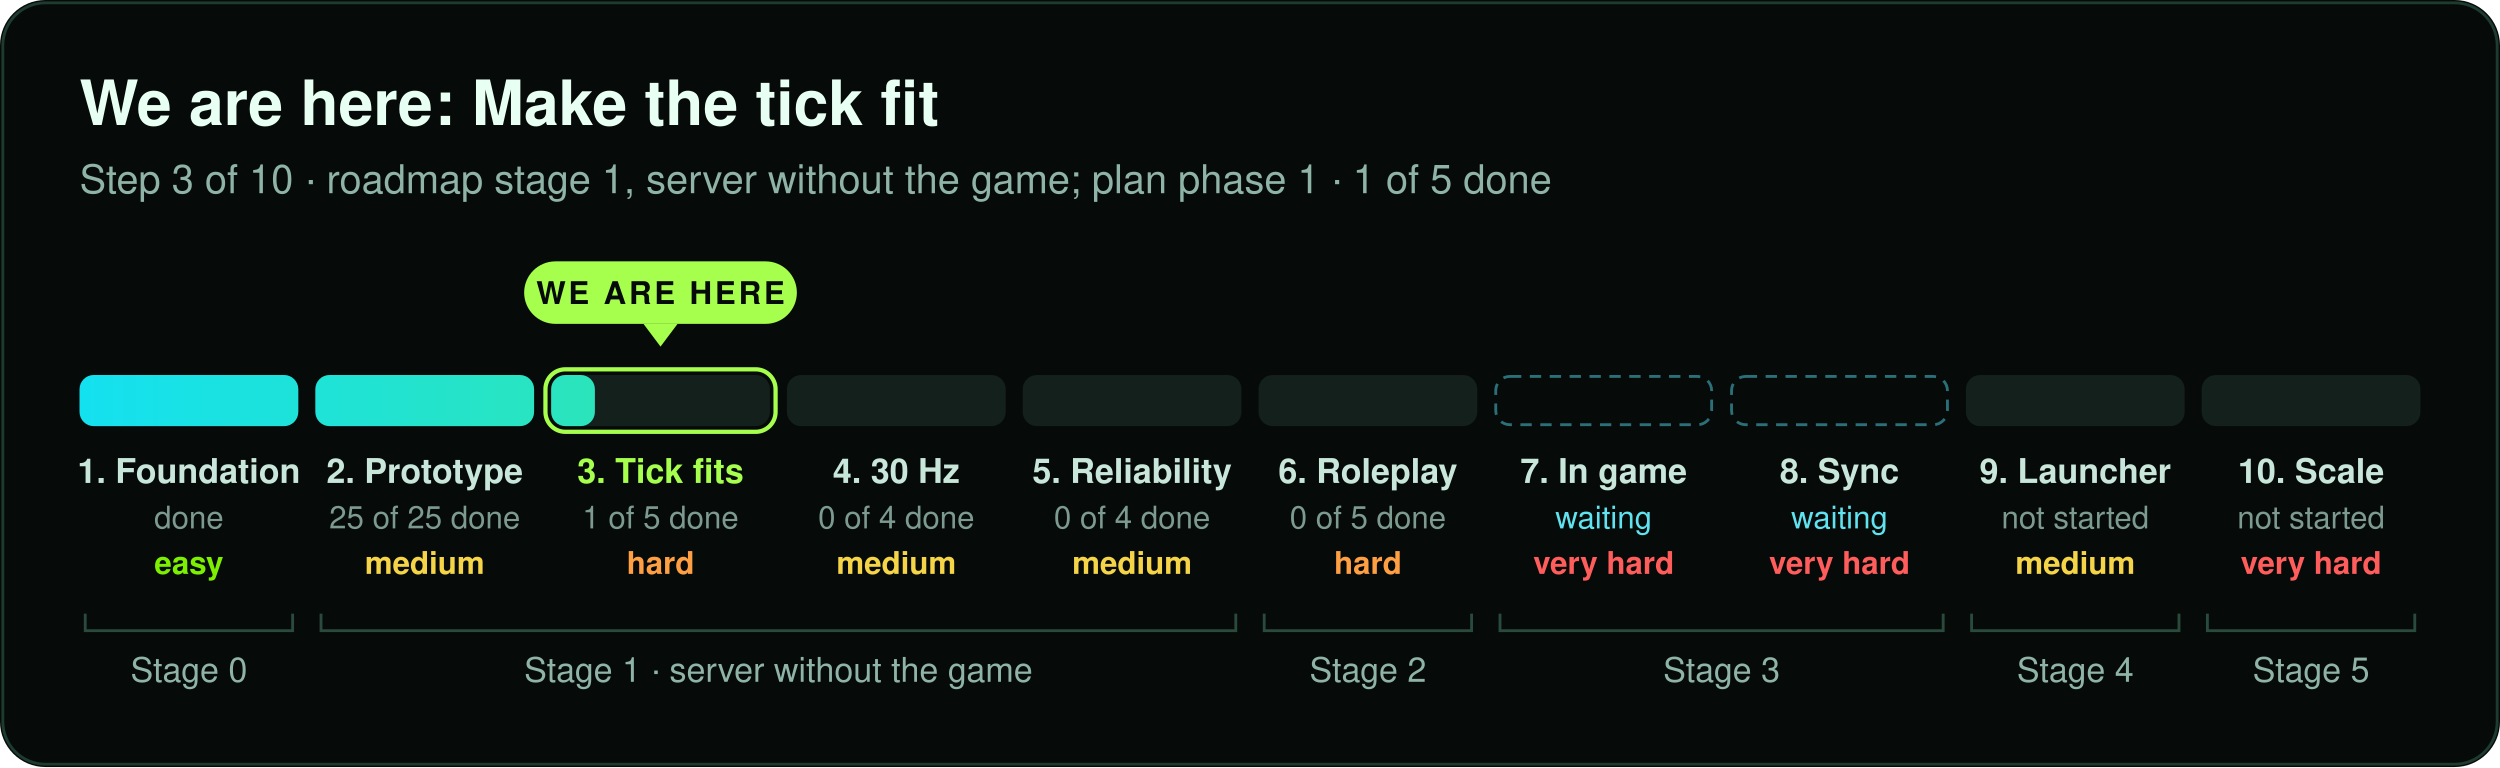
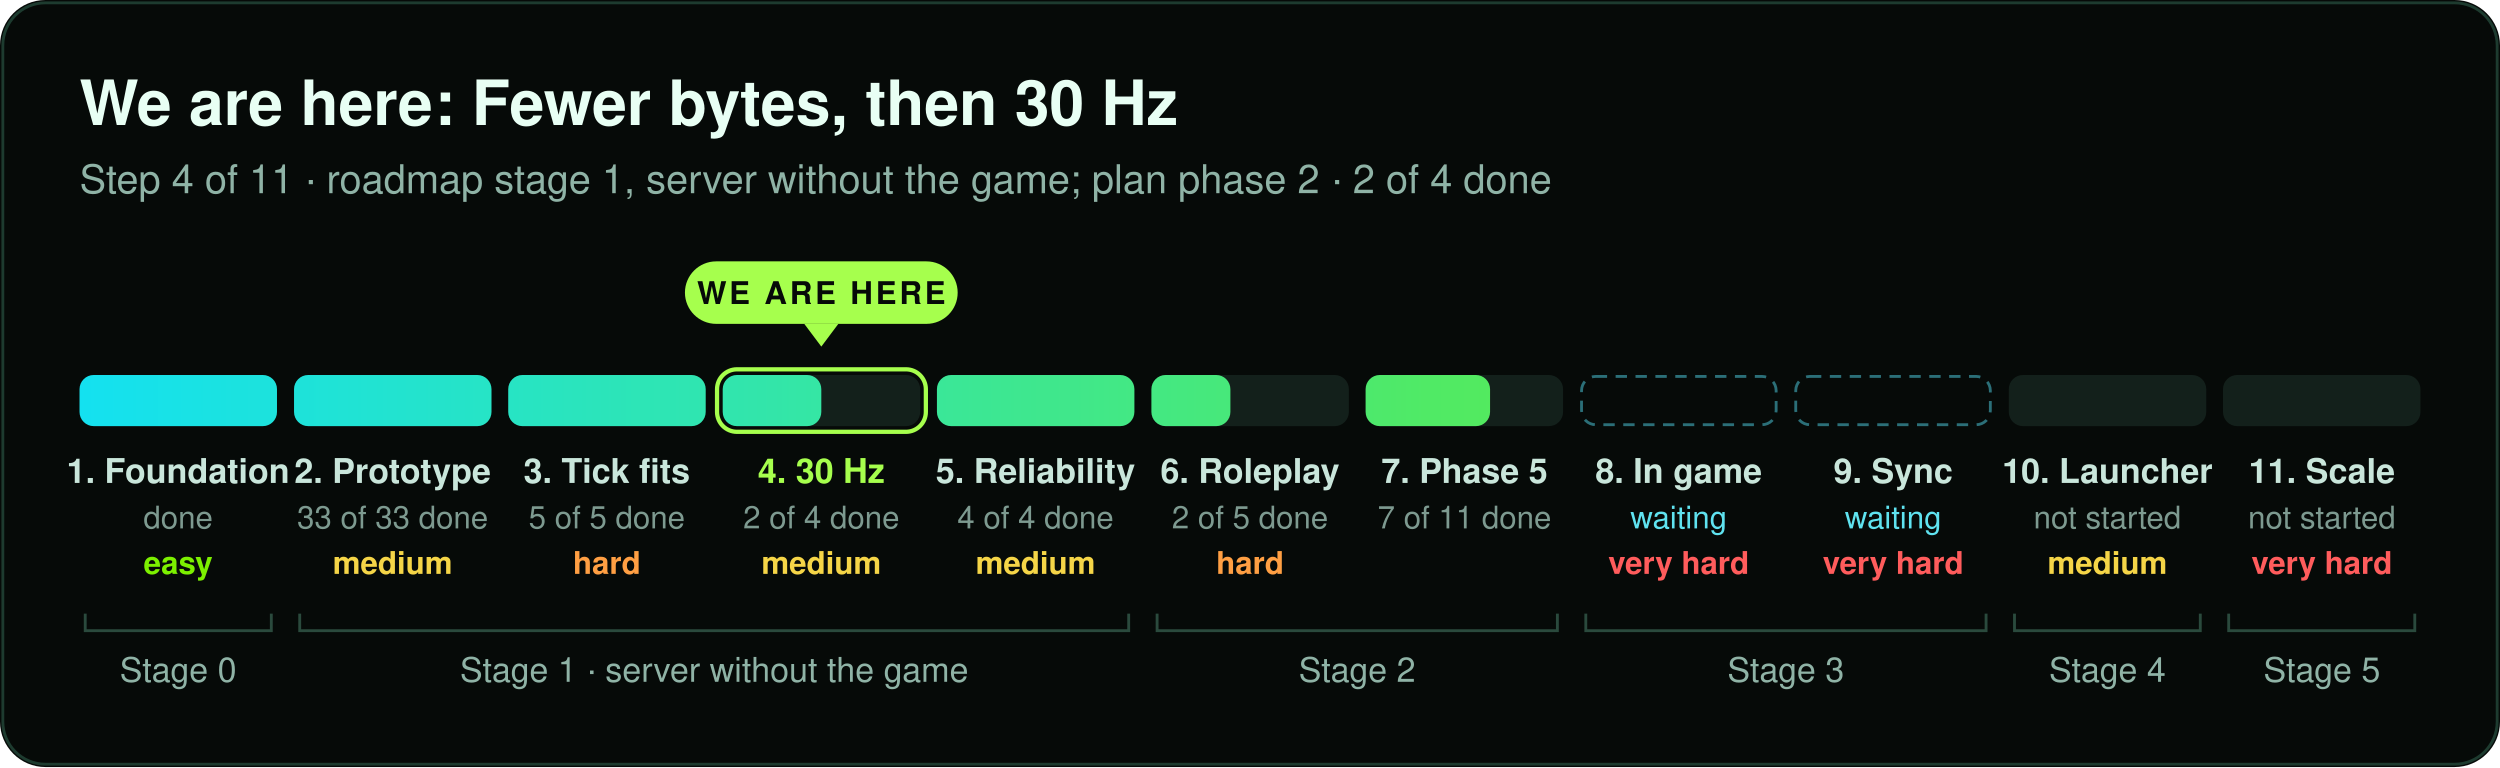
<svg xmlns="http://www.w3.org/2000/svg" width="880" height="270" viewBox="0 0 880 270" role="img" aria-label="Sawgrass progress">
  <defs>
    <linearGradient id="g" gradientUnits="userSpaceOnUse" x1="28" x2="852" y1="0" y2="0">
      <stop offset="0" stop-color="#14e1f0" />
      <stop offset="1" stop-color="#7cf000" />
    </linearGradient>
  </defs>
  <style>text{font-family:-apple-system,BlinkMacSystemFont,'Segoe UI',Helvetica,Arial,sans-serif}.h{font-size:22px;font-weight:700;fill:#e8fff4}.s{font-size:14px;fill:#8fb3a6}.l{font-size:12px;font-weight:600;fill:#c9e6db}.c{font-size:12px;font-weight:700;fill:#a6ff4d}.n{font-size:11px;fill:#7d9a90}.w{font-size:11px;fill:#5fe3f0}.m{font-size:11px;font-weight:700;fill:#060a08;letter-spacing:1px}.b{font-size:12px;fill:#8fb3a6}.d{font-size:11px;font-weight:600}</style>
  <rect width="880" height="270" rx="16" fill="#060a08" />
  <rect x="1" y="1" width="878" height="268" rx="15" fill="none" stroke="#1d3b2f" />
-   <text x="28" y="44" class="h">We are here: Make the tick fit</text>
-   <text x="28" y="68" class="s">Step 3 of 10 · roadmap stage 1, server without the game; plan phase 1 · 1 of 5 done</text>
-   <rect x="28.0" y="132" width="77.0" height="18" rx="5" fill="#13201b" />
-   <rect x="28.0" y="132" width="77.0" height="18" rx="5" fill="url(#g)" />
-   <text x="66.5" y="170" class="l" text-anchor="middle">1. Foundation</text>
-   <text x="66.5" y="186" class="n" text-anchor="middle">done</text>
-   <text x="66.5" y="202" class="d" fill="#7cf000" text-anchor="middle">easy</text>
-   <rect x="111.0" y="132" width="77.0" height="18" rx="5" fill="#13201b" />
-   <rect x="111.0" y="132" width="77.0" height="18" rx="5" fill="url(#g)" />
-   <text x="149.5" y="170" class="l" text-anchor="middle">2. Prototype</text>
-   <text x="149.5" y="186" class="n" text-anchor="middle">25 of 25 done</text>
-   <text x="149.5" y="202" class="d" fill="#f5d547" text-anchor="middle">medium</text>
-   <rect x="194.0" y="132" width="77.0" height="18" rx="5" fill="#13201b" />
-   <rect x="194.0" y="132" width="15.4" height="18" rx="5" fill="url(#g)" />
-   <rect x="192.0" y="130" width="81.0" height="22" rx="7" fill="none" stroke="#a6ff4d" stroke-width="1.5" />
-   <rect x="184.5" y="92" width="96" height="22" rx="11" fill="#a6ff4d" />
-   <text x="232.5" y="107" class="m" text-anchor="middle">WE ARE HERE</text>
-   <path d="M226.5 114 L238.5 114 L232.5 122 Z" fill="#a6ff4d" />
-   <text x="232.5" y="170" class="c" text-anchor="middle">3. Tick fits</text>
-   <text x="232.5" y="186" class="n" text-anchor="middle">1 of 5 done</text>
-   <text x="232.5" y="202" class="d" fill="#ff9f43" text-anchor="middle">hard</text>
-   <rect x="277.0" y="132" width="77.0" height="18" rx="5" fill="#13201b" />
-   <text x="315.5" y="170" class="l" text-anchor="middle">4. 30 Hz</text>
-   <text x="315.5" y="186" class="n" text-anchor="middle">0 of 4 done</text>
-   <text x="315.5" y="202" class="d" fill="#f5d547" text-anchor="middle">medium</text>
-   <rect x="360.0" y="132" width="77.0" height="18" rx="5" fill="#13201b" />
-   <text x="398.5" y="170" class="l" text-anchor="middle">5. Reliability</text>
-   <text x="398.5" y="186" class="n" text-anchor="middle">0 of 4 done</text>
-   <text x="398.5" y="202" class="d" fill="#f5d547" text-anchor="middle">medium</text>
-   <rect x="443.0" y="132" width="77.0" height="18" rx="5" fill="#13201b" />
-   <text x="481.5" y="170" class="l" text-anchor="middle">6. Roleplay</text>
-   <text x="481.5" y="186" class="n" text-anchor="middle">0 of 5 done</text>
-   <text x="481.5" y="202" class="d" fill="#ff9f43" text-anchor="middle">hard</text>
-   <rect x="526.5" y="132.5" width="76.0" height="17" rx="5" fill="none" stroke="#2b6f78" stroke-dasharray="4 3" />
-   <text x="564.5" y="170" class="l" text-anchor="middle">7. In game</text>
-   <text x="564.5" y="186" class="w" text-anchor="middle">waiting</text>
-   <text x="564.5" y="202" class="d" fill="#ff5c5c" text-anchor="middle">very hard</text>
-   <rect x="609.5" y="132.5" width="76.0" height="17" rx="5" fill="none" stroke="#2b6f78" stroke-dasharray="4 3" />
-   <text x="647.5" y="170" class="l" text-anchor="middle">8. Sync</text>
-   <text x="647.5" y="186" class="w" text-anchor="middle">waiting</text>
-   <text x="647.5" y="202" class="d" fill="#ff5c5c" text-anchor="middle">very hard</text>
-   <rect x="692.0" y="132" width="77.0" height="18" rx="5" fill="#13201b" />
-   <text x="730.5" y="170" class="l" text-anchor="middle">9. Launcher</text>
-   <text x="730.5" y="186" class="n" text-anchor="middle">not started</text>
-   <text x="730.5" y="202" class="d" fill="#f5d547" text-anchor="middle">medium</text>
-   <rect x="775.0" y="132" width="77.0" height="18" rx="5" fill="#13201b" />
-   <text x="813.5" y="170" class="l" text-anchor="middle">10. Scale</text>
-   <text x="813.5" y="186" class="n" text-anchor="middle">not started</text>
-   <text x="813.5" y="202" class="d" fill="#ff5c5c" text-anchor="middle">very hard</text>
-   <path d="M30.0 216 L30.0 222 L103.0 222 L103.0 216" fill="none" stroke="#2a4a3d" />
-   <text x="66.5" y="240" class="b" text-anchor="middle">Stage 0</text>
-   <path d="M113.0 216 L113.0 222 L435.0 222 L435.0 216" fill="none" stroke="#2a4a3d" />
-   <text x="274.0" y="240" class="b" text-anchor="middle">Stage 1 · server without the game</text>
-   <path d="M445.0 216 L445.0 222 L518.0 222 L518.0 216" fill="none" stroke="#2a4a3d" />
-   <text x="481.5" y="240" class="b" text-anchor="middle">Stage 2</text>
-   <path d="M528.0 216 L528.0 222 L684.0 222 L684.0 216" fill="none" stroke="#2a4a3d" />
-   <text x="606.0" y="240" class="b" text-anchor="middle">Stage 3</text>
-   <path d="M694.0 216 L694.0 222 L767.0 222 L767.0 216" fill="none" stroke="#2a4a3d" />
-   <text x="730.5" y="240" class="b" text-anchor="middle">Stage 4</text>
-   <path d="M777.0 216 L777.0 222 L850.0 222 L850.0 216" fill="none" stroke="#2a4a3d" />
-   <text x="813.5" y="240" class="b" text-anchor="middle">Stage 5</text>
+   <text x="28" y="44" class="h">We are here: Fewer bytes, then 30 Hz</text>
+   <text x="28" y="68" class="s">Step 4 of 11 · roadmap stage 1, server without the game; plan phase 2 · 2 of 4 done</text>
+   <rect x="28.0" y="132" width="69.5" height="18" rx="5" fill="#13201b" />
+   <rect x="28.0" y="132" width="69.5" height="18" rx="5" fill="url(#g)" />
+   <text x="62.7" y="170" class="l" text-anchor="middle">1. Foundation</text>
+   <text x="62.7" y="186" class="n" text-anchor="middle">done</text>
+   <text x="62.7" y="202" class="d" fill="#7cf000" text-anchor="middle">easy</text>
+   <rect x="103.5" y="132" width="69.5" height="18" rx="5" fill="#13201b" />
+   <rect x="103.5" y="132" width="69.5" height="18" rx="5" fill="url(#g)" />
+   <text x="138.2" y="170" class="l" text-anchor="middle">2. Prototype</text>
+   <text x="138.2" y="186" class="n" text-anchor="middle">33 of 33 done</text>
+   <text x="138.2" y="202" class="d" fill="#f5d547" text-anchor="middle">medium</text>
+   <rect x="178.9" y="132" width="69.5" height="18" rx="5" fill="#13201b" />
+   <rect x="178.9" y="132" width="69.5" height="18" rx="5" fill="url(#g)" />
+   <text x="213.6" y="170" class="l" text-anchor="middle">3. Tick fits</text>
+   <text x="213.6" y="186" class="n" text-anchor="middle">5 of 5 done</text>
+   <text x="213.6" y="202" class="d" fill="#ff9f43" text-anchor="middle">hard</text>
+   <rect x="254.4" y="132" width="69.5" height="18" rx="5" fill="#13201b" />
+   <rect x="254.4" y="132" width="34.7" height="18" rx="5" fill="url(#g)" />
+   <rect x="252.4" y="130" width="73.5" height="22" rx="7" fill="none" stroke="#a6ff4d" stroke-width="1.5" />
+   <rect x="241.1" y="92" width="96" height="22" rx="11" fill="#a6ff4d" />
+   <text x="289.1" y="107" class="m" text-anchor="middle">WE ARE HERE</text>
+   <path d="M283.1 114 L295.1 114 L289.1 122 Z" fill="#a6ff4d" />
+   <text x="289.1" y="170" class="c" text-anchor="middle">4. 30 Hz</text>
+   <text x="289.1" y="186" class="n" text-anchor="middle">2 of 4 done</text>
+   <text x="289.1" y="202" class="d" fill="#f5d547" text-anchor="middle">medium</text>
+   <rect x="329.8" y="132" width="69.5" height="18" rx="5" fill="#13201b" />
+   <rect x="329.8" y="132" width="69.5" height="18" rx="5" fill="url(#g)" />
+   <text x="364.5" y="170" class="l" text-anchor="middle">5. Reliability</text>
+   <text x="364.5" y="186" class="n" text-anchor="middle">4 of 4 done</text>
+   <text x="364.5" y="202" class="d" fill="#f5d547" text-anchor="middle">medium</text>
+   <rect x="405.3" y="132" width="69.5" height="18" rx="5" fill="#13201b" />
+   <rect x="405.3" y="132" width="27.8" height="18" rx="5" fill="url(#g)" />
+   <text x="440.0" y="170" class="l" text-anchor="middle">6. Roleplay</text>
+   <text x="440.0" y="186" class="n" text-anchor="middle">2 of 5 done</text>
+   <text x="440.0" y="202" class="d" fill="#ff9f43" text-anchor="middle">hard</text>
+   <rect x="480.7" y="132" width="69.5" height="18" rx="5" fill="#13201b" />
+   <rect x="480.7" y="132" width="43.8" height="18" rx="5" fill="url(#g)" />
+   <text x="515.5" y="170" class="l" text-anchor="middle">7. Phase 5</text>
+   <text x="515.5" y="186" class="n" text-anchor="middle">7 of 11 done</text>
+   <rect x="556.7" y="132.5" width="68.5" height="17" rx="5" fill="none" stroke="#2b6f78" stroke-dasharray="4 3" />
+   <text x="590.9" y="170" class="l" text-anchor="middle">8. In game</text>
+   <text x="590.9" y="186" class="w" text-anchor="middle">waiting</text>
+   <text x="590.9" y="202" class="d" fill="#ff5c5c" text-anchor="middle">very hard</text>
+   <rect x="632.1" y="132.5" width="68.5" height="17" rx="5" fill="none" stroke="#2b6f78" stroke-dasharray="4 3" />
+   <text x="666.4" y="170" class="l" text-anchor="middle">9. Sync</text>
+   <text x="666.4" y="186" class="w" text-anchor="middle">waiting</text>
+   <text x="666.4" y="202" class="d" fill="#ff5c5c" text-anchor="middle">very hard</text>
+   <rect x="707.1" y="132" width="69.5" height="18" rx="5" fill="#13201b" />
+   <text x="741.8" y="170" class="l" text-anchor="middle">10. Launcher</text>
+   <text x="741.8" y="186" class="n" text-anchor="middle">not started</text>
+   <text x="741.8" y="202" class="d" fill="#f5d547" text-anchor="middle">medium</text>
+   <rect x="782.5" y="132" width="69.5" height="18" rx="5" fill="#13201b" />
+   <text x="817.3" y="170" class="l" text-anchor="middle">11. Scale</text>
+   <text x="817.3" y="186" class="n" text-anchor="middle">not started</text>
+   <text x="817.3" y="202" class="d" fill="#ff5c5c" text-anchor="middle">very hard</text>
+   <path d="M30.0 216 L30.0 222 L95.5 222 L95.5 216" fill="none" stroke="#2a4a3d" />
+   <text x="62.7" y="240" class="b" text-anchor="middle">Stage 0</text>
+   <path d="M105.5 216 L105.5 222 L397.3 222 L397.3 216" fill="none" stroke="#2a4a3d" />
+   <text x="251.4" y="240" class="b" text-anchor="middle">Stage 1 · server without the game</text>
+   <path d="M407.3 216 L407.3 222 L548.2 222 L548.2 216" fill="none" stroke="#2a4a3d" />
+   <text x="477.7" y="240" class="b" text-anchor="middle">Stage 2</text>
+   <path d="M558.2 216 L558.2 222 L699.1 222 L699.1 216" fill="none" stroke="#2a4a3d" />
+   <text x="628.6" y="240" class="b" text-anchor="middle">Stage 3</text>
+   <path d="M709.1 216 L709.1 222 L774.5 222 L774.5 216" fill="none" stroke="#2a4a3d" />
+   <text x="741.8" y="240" class="b" text-anchor="middle">Stage 4</text>
+   <path d="M784.5 216 L784.5 222 L850.0 222 L850.0 216" fill="none" stroke="#2a4a3d" />
+   <text x="817.3" y="240" class="b" text-anchor="middle">Stage 5</text>
</svg>
